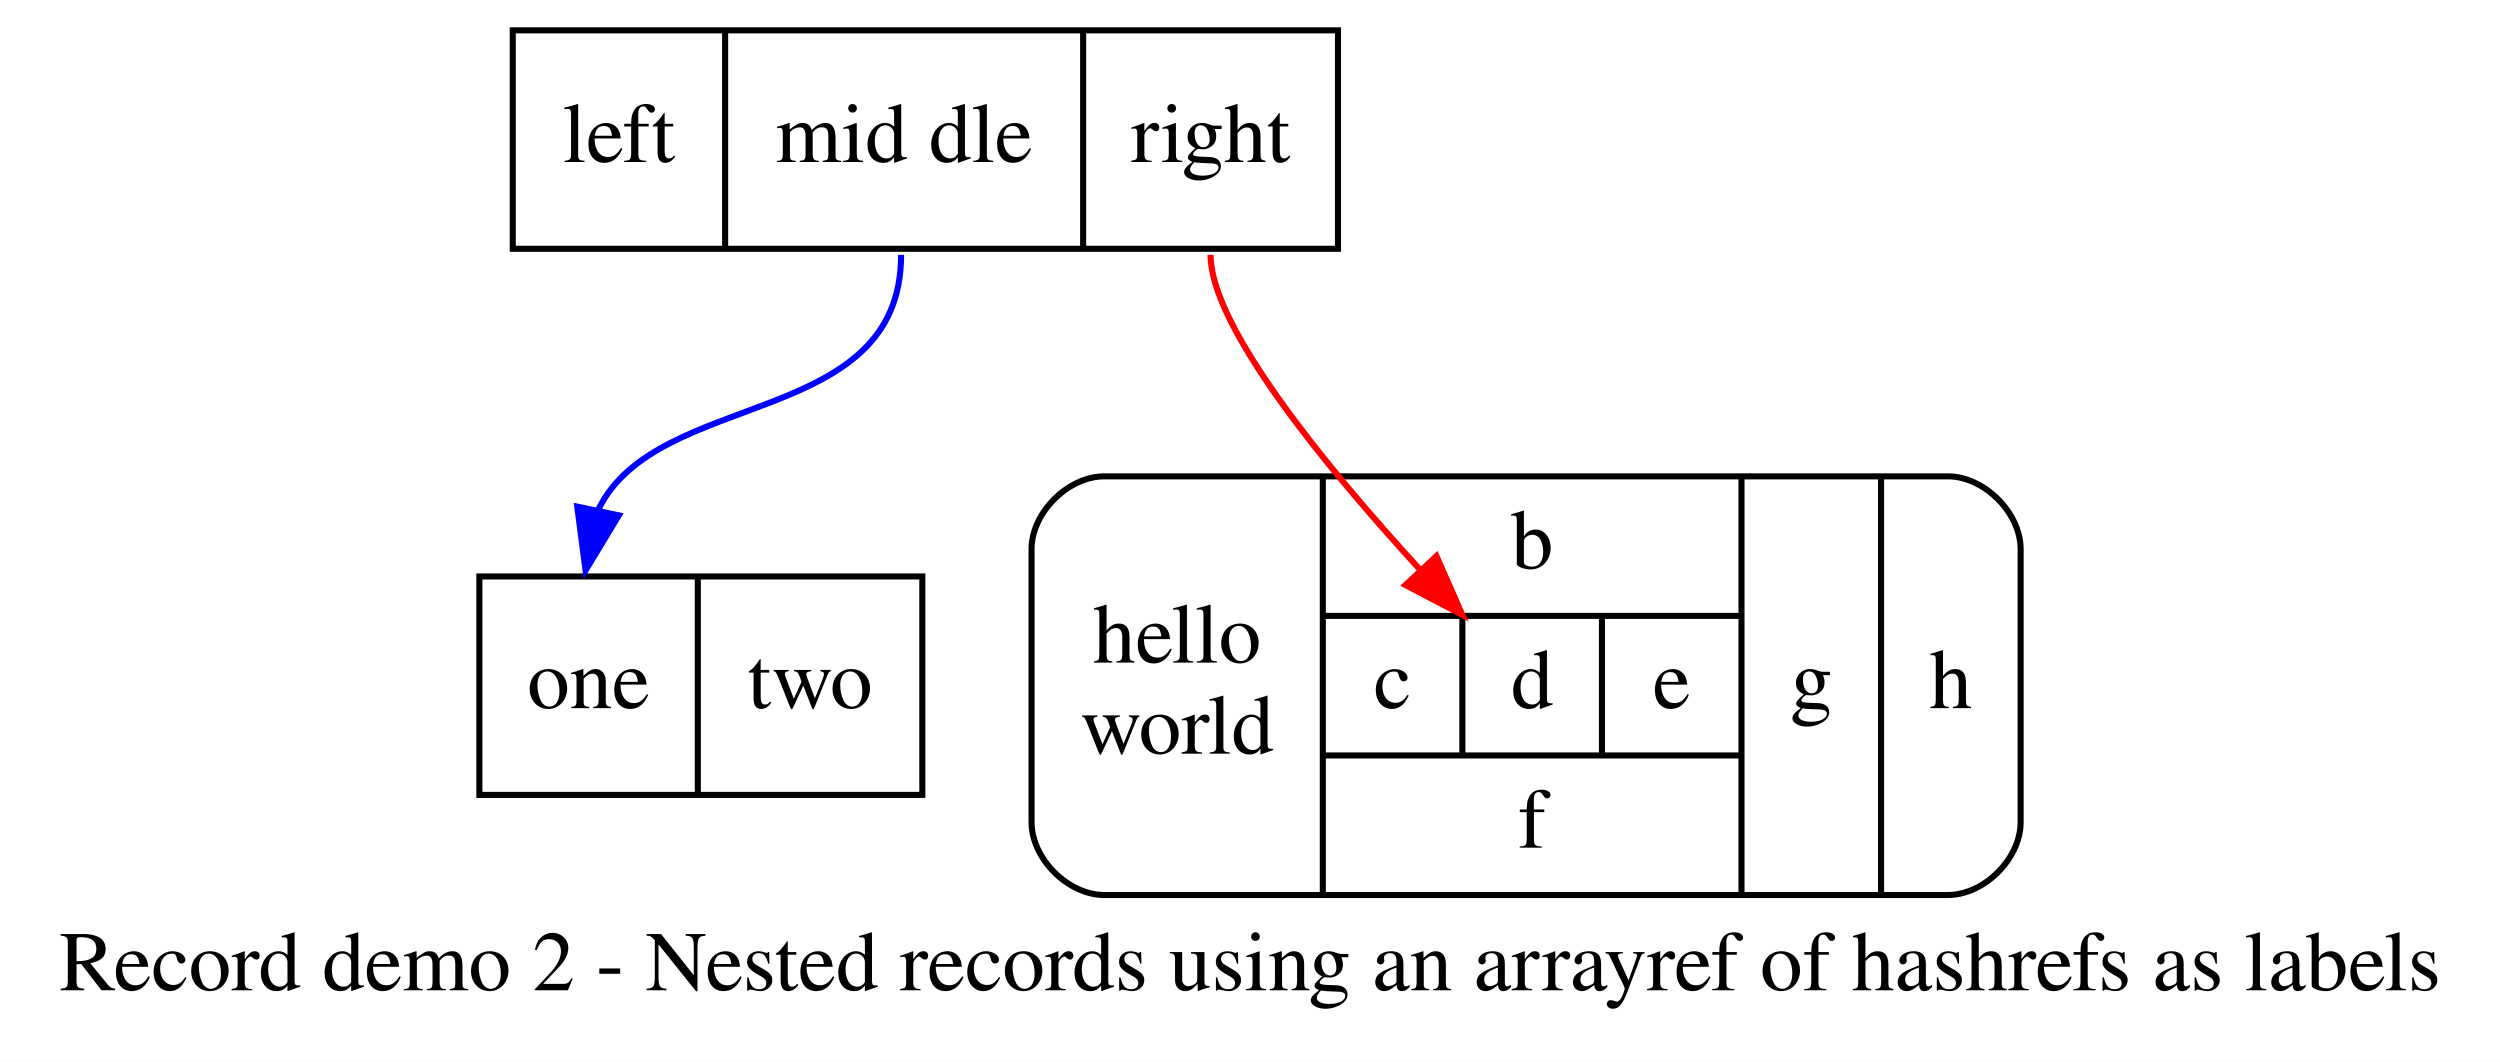
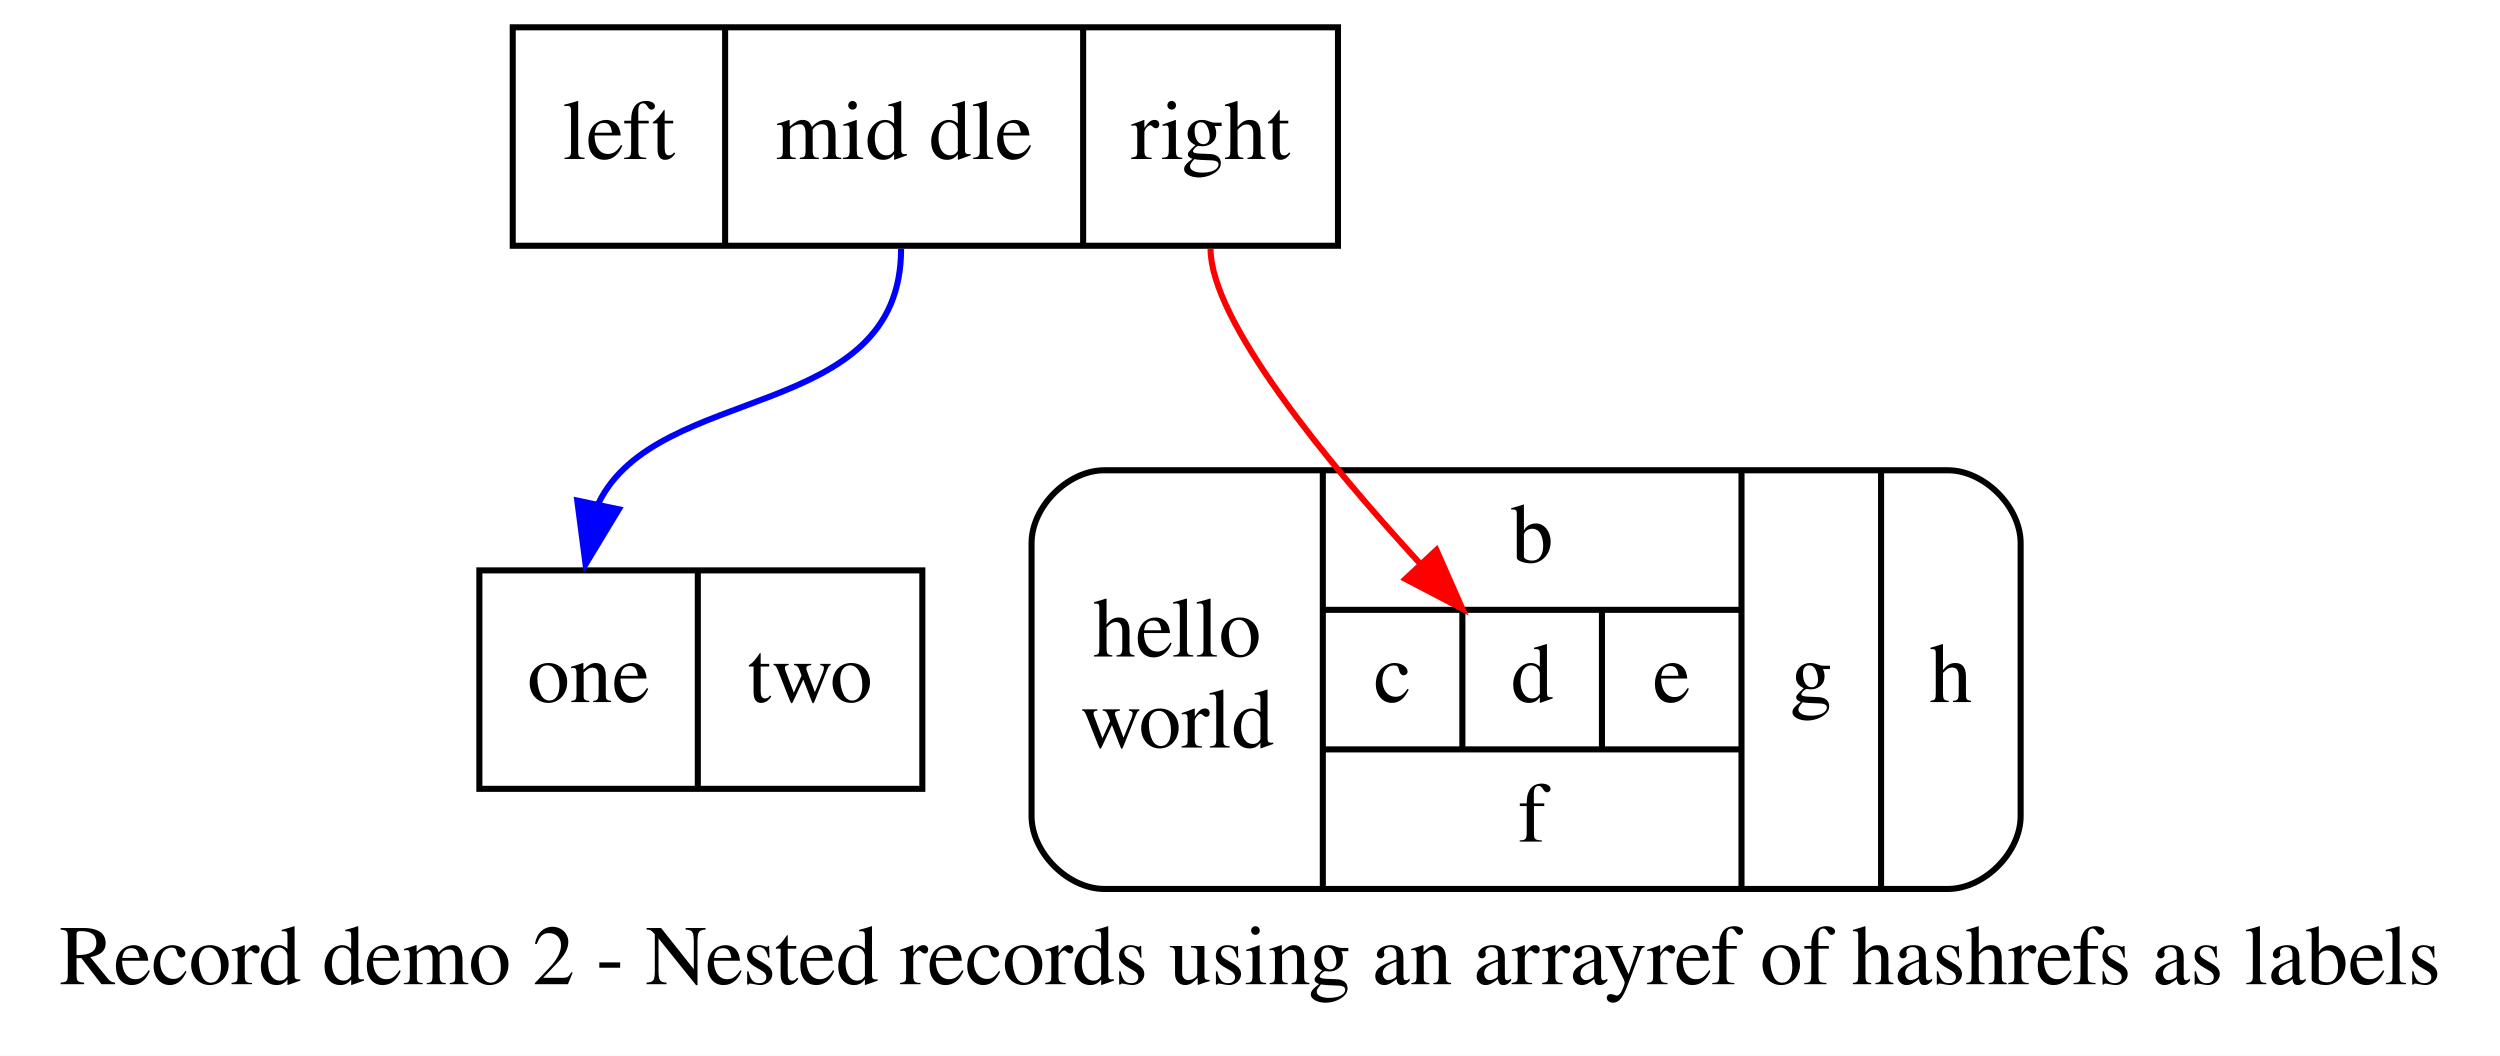
- <svg xmlns="http://www.w3.org/2000/svg" width="412pt" height="175pt" viewBox="0.00 0.00 412.00 175.00">
-   <g id="graph0" class="graph" transform="scale(1 1) rotate(0) translate(4 171)">
-     <polygon fill="white" stroke="none" points="-4,4 -4,-171 408,-171 408,4 -4,4" />
+ <svg xmlns="http://www.w3.org/2000/svg" width="412pt" height="174pt" viewBox="0.00 0.00 412.00 174.00">
+   <g id="graph0" class="graph" transform="scale(1 1) rotate(0) translate(4 170)">
+     <polygon fill="white" stroke="none" points="-4,4 -4,-170 408,-170 408,4 -4,4" />
    <text text-anchor="middle" x="202" y="-7.8" font-family="Times,serif" font-size="14.00">Record demo 2 - Nested records using an arrayref of hashrefs as labels</text>
    <g id="node1" class="node">
-       <polygon fill="none" stroke="black" points="80.5,-130 80.5,-166 216.5,-166 216.5,-130 80.5,-130" />
-       <text text-anchor="middle" x="98" y="-144.3" font-family="Times,serif" font-size="14.00">left</text>
-       <polyline fill="none" stroke="black" points="115.5,-130 115.5,-166 " />
-       <text text-anchor="middle" x="145" y="-144.3" font-family="Times,serif" font-size="14.00">mid dle</text>
-       <polyline fill="none" stroke="black" points="174.5,-130 174.5,-166 " />
-       <text text-anchor="middle" x="195.5" y="-144.3" font-family="Times,serif" font-size="14.00">right</text>
+       <polygon fill="none" stroke="black" points="80.5,-129.5 80.5,-165.5 216.5,-165.5 216.5,-129.5 80.5,-129.5" />
+       <text text-anchor="middle" x="98" y="-143.8" font-family="Times,serif" font-size="14.00">left</text>
+       <polyline fill="none" stroke="black" points="115.5,-129.5 115.5,-165.5 " />
+       <text text-anchor="middle" x="145" y="-143.8" font-family="Times,serif" font-size="14.00">mid dle</text>
+       <polyline fill="none" stroke="black" points="174.5,-129.5 174.5,-165.5 " />
+       <text text-anchor="middle" x="195.5" y="-143.8" font-family="Times,serif" font-size="14.00">right</text>
    </g>
    <g id="node2" class="node">
      <polygon fill="none" stroke="black" points="75,-40 75,-76 148,-76 148,-40 75,-40" />
      <text text-anchor="middle" x="93" y="-54.3" font-family="Times,serif" font-size="14.00">one</text>
      <polyline fill="none" stroke="black" points="111,-40 111,-76 " />
      <text text-anchor="middle" x="129.5" y="-54.3" font-family="Times,serif" font-size="14.00">two</text>
    </g>
    <g id="edge1" class="edge">
      <path fill="none" stroke="blue" d="M144.5,-129C144.5,-100.274 104.331,-107.122 94.603,-87.011" />
      <polygon fill="blue" stroke="blue" points="97.981,-86.067 92.5,-77 91.13,-87.506 97.981,-86.067" />
    </g>
    <g id="node3" class="node">
      <path fill="none" stroke="black" d="M178,-23.5C178,-23.5 317,-23.5 317,-23.5 323,-23.5 329,-29.5 329,-35.5 329,-35.5 329,-80.5 329,-80.5 329,-86.5 323,-92.5 317,-92.5 317,-92.5 178,-92.5 178,-92.5 172,-92.5 166,-86.5 166,-80.5 166,-80.5 166,-35.5 166,-35.5 166,-29.5 172,-23.5 178,-23.5" />
      <text text-anchor="middle" x="190" y="-61.8" font-family="Times,serif" font-size="14.00">hello</text>
      <text text-anchor="middle" x="190" y="-46.8" font-family="Times,serif" font-size="14.00">world</text>
      <polyline fill="none" stroke="black" points="214,-23.5 214,-92.5 " />
      <text text-anchor="middle" x="248.5" y="-77.3" font-family="Times,serif" font-size="14.00">b</text>
      <polyline fill="none" stroke="black" points="214,-69.5 283,-69.5 " />
      <text text-anchor="middle" x="225.5" y="-54.3" font-family="Times,serif" font-size="14.00">c</text>
      <polyline fill="none" stroke="black" points="237,-46.5 237,-69.5 " />
      <text text-anchor="middle" x="248.5" y="-54.3" font-family="Times,serif" font-size="14.00">d</text>
      <polyline fill="none" stroke="black" points="260,-46.5 260,-69.5 " />
      <text text-anchor="middle" x="271.5" y="-54.3" font-family="Times,serif" font-size="14.00">e</text>
      <polyline fill="none" stroke="black" points="214,-46.5 283,-46.5 " />
      <text text-anchor="middle" x="248.5" y="-31.3" font-family="Times,serif" font-size="14.00">f</text>
      <polyline fill="none" stroke="black" points="283,-23.5 283,-92.5 " />
      <text text-anchor="middle" x="294.5" y="-54.3" font-family="Times,serif" font-size="14.00">g</text>
      <polyline fill="none" stroke="black" points="306,-23.5 306,-92.5 " />
      <text text-anchor="middle" x="317.5" y="-54.3" font-family="Times,serif" font-size="14.00">h</text>
    </g>
    <g id="edge2" class="edge">
      <path fill="none" stroke="red" d="M195.5,-129C195.5,-117.169 214.637,-93.92 229.912,-77.247" />
      <polygon fill="red" stroke="red" points="232.725,-79.364 237,-69.669 227.613,-74.582 232.725,-79.364" />
    </g>
  </g>
</svg>
